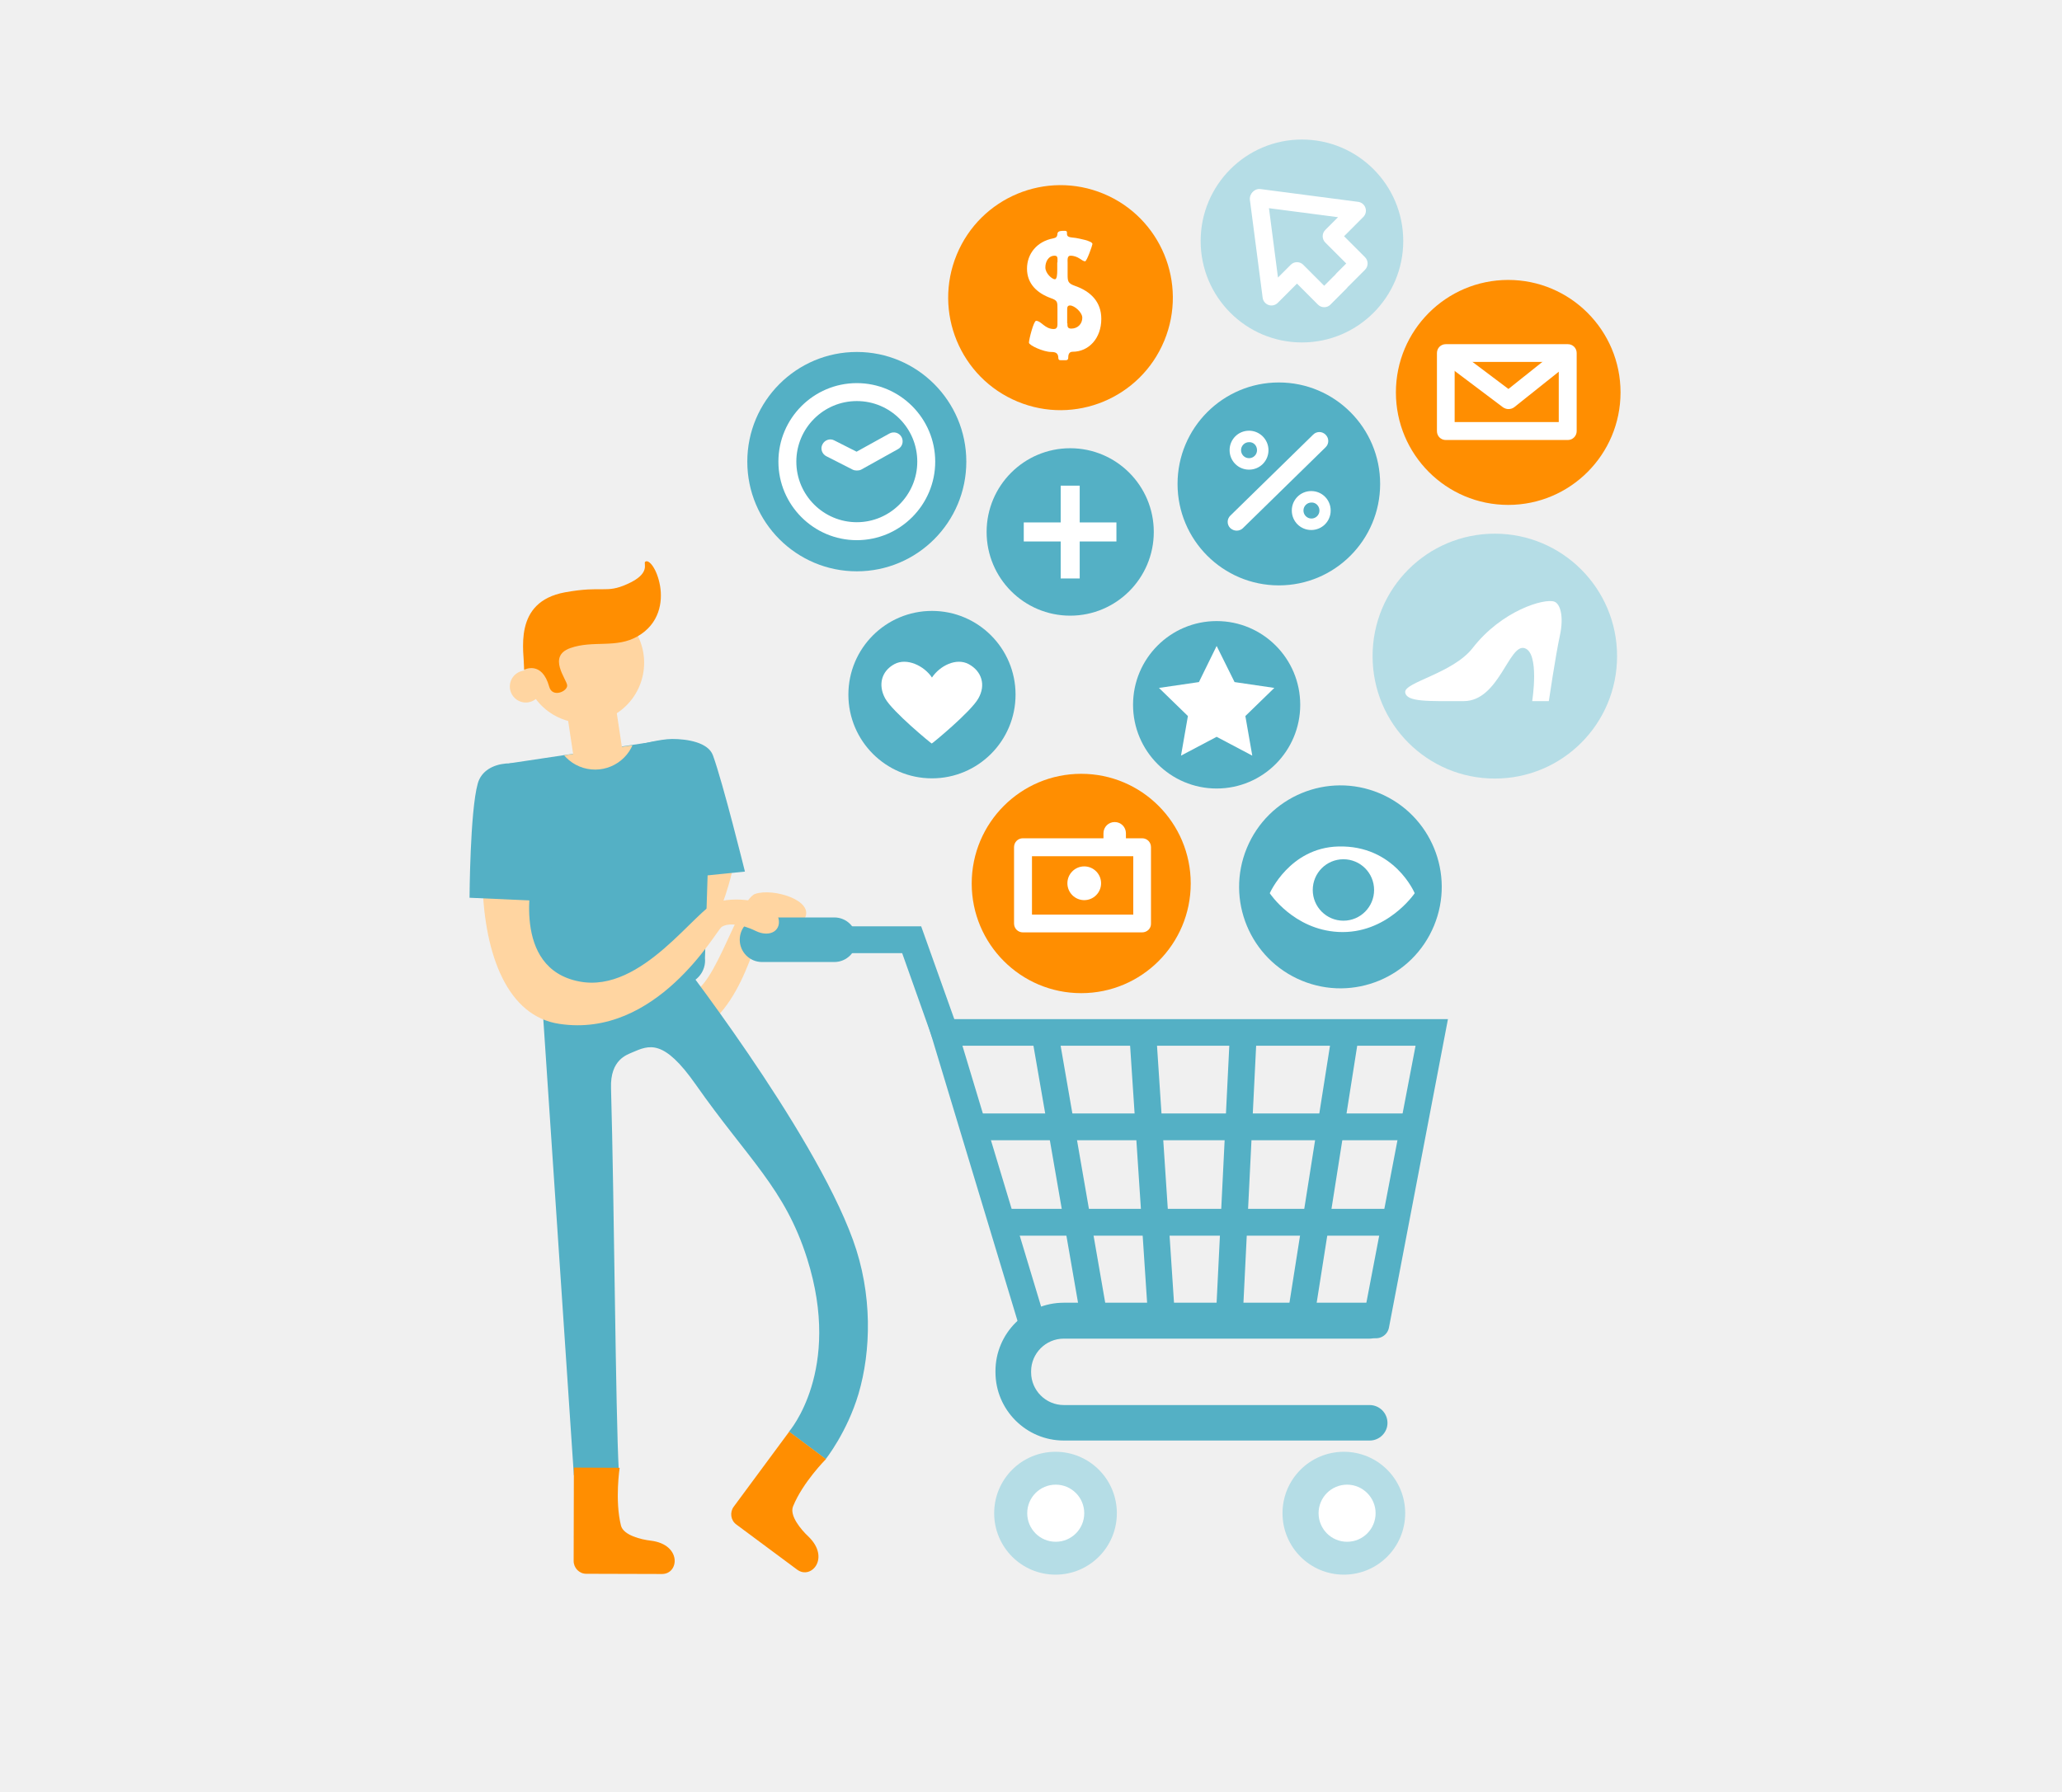
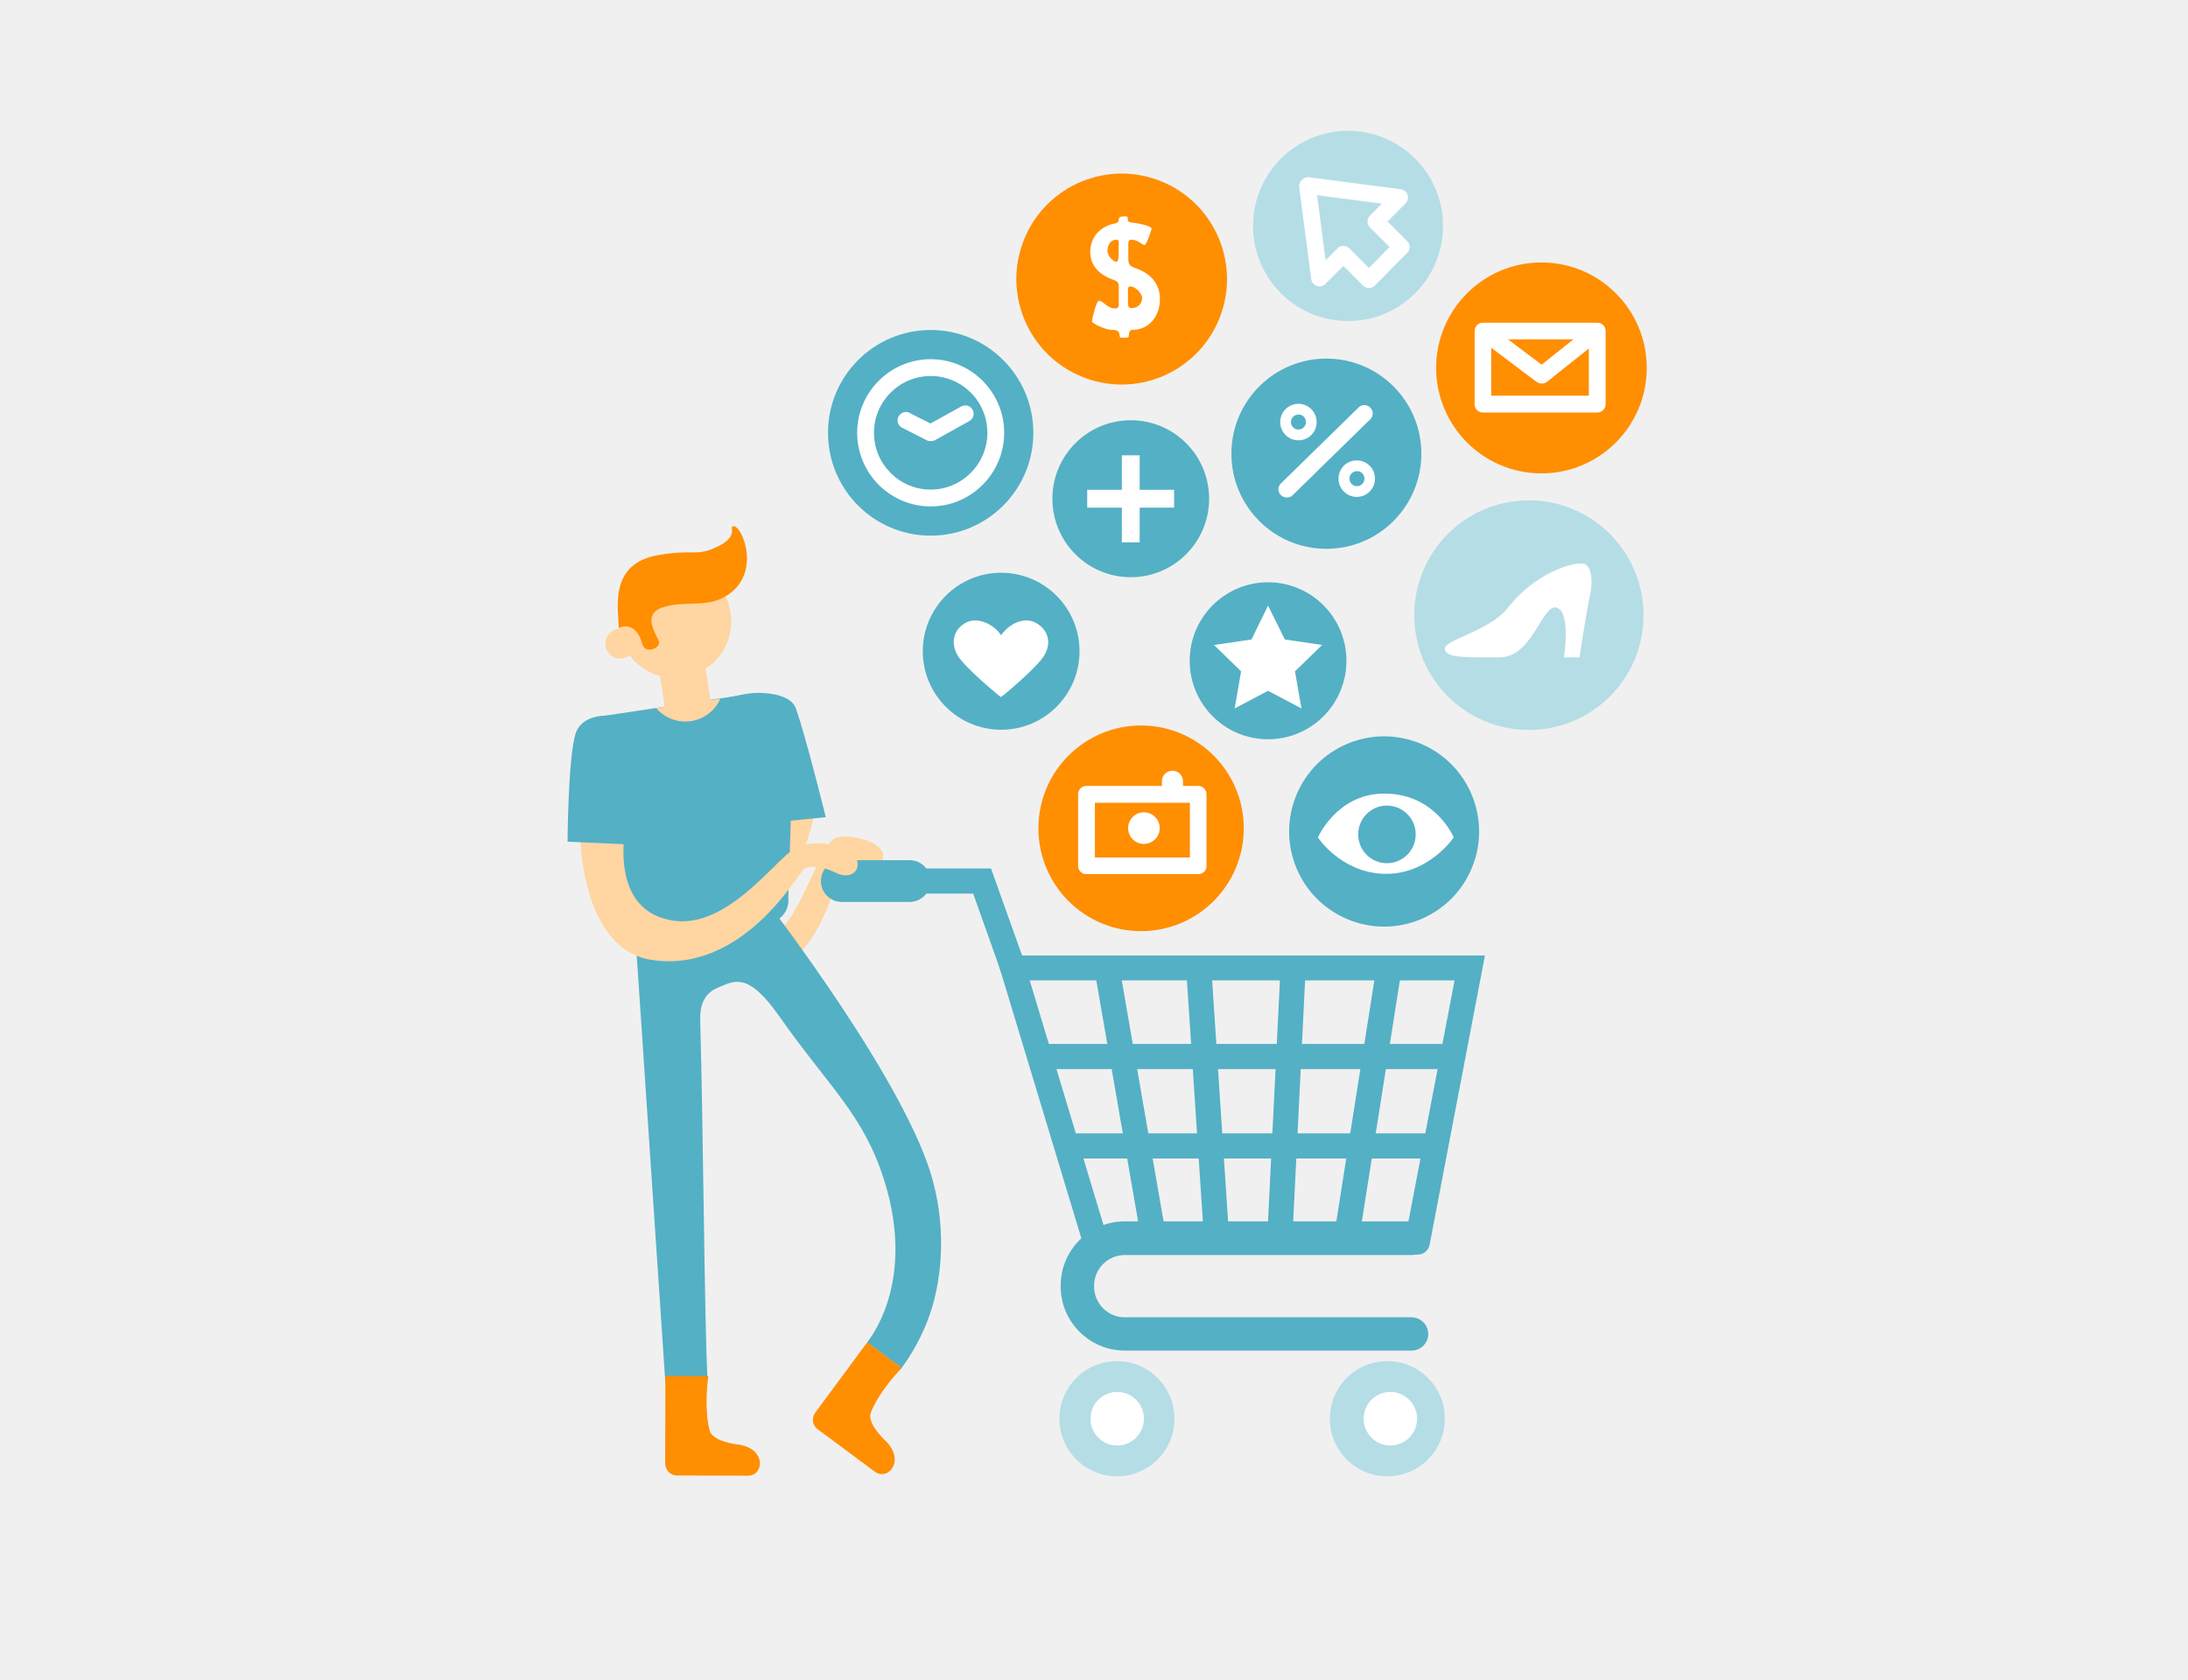
- <svg xmlns="http://www.w3.org/2000/svg" width="267" height="232" viewBox="0 0 267 232" fill="none">
+ <svg xmlns="http://www.w3.org/2000/svg" width="267" height="205" viewBox="0 0 267 232" fill="none">
  <path d="M88.767 111.896L95.031 111.7C95.031 111.7 94.64 114.501 92.822 118.928C91.675 121.701 85.215 126.352 88.599 128.369C91.955 130.386 95.395 116.574 97.8 115.762C100.121 114.977 105.463 116.602 104.205 118.928C102.946 121.253 99.59 118.647 98.807 119.712C98.024 120.777 95.451 133.496 88.208 133.972C80.992 134.448 78.112 130.778 79.538 127.22C80.964 123.662 88.767 111.896 88.767 111.896Z" fill="#FFD5A1" />
  <path d="M157.538 102.118C163.515 102.118 168.361 97.264 168.361 91.276C168.361 85.288 163.515 80.434 157.538 80.434C151.56 80.434 146.714 85.288 146.714 91.276C146.714 97.264 151.56 102.118 157.538 102.118Z" fill="#54B0C5" />
  <path d="M157.538 83.656L159.859 88.334L165.005 89.091L161.257 92.733L162.152 97.86L157.538 95.422L152.923 97.86L153.818 92.733L150.07 89.091L155.244 88.334L157.538 83.656Z" fill="white" />
  <path d="M120.677 100.801C126.655 100.801 131.5 95.947 131.5 89.959C131.5 83.971 126.655 79.117 120.677 79.117C114.7 79.117 109.854 83.971 109.854 89.959C109.854 95.947 114.7 100.801 120.677 100.801Z" fill="#54B0C5" />
  <path d="M125.432 86.009C123.81 85.14 121.684 86.233 120.677 87.746C119.67 86.233 117.433 85.14 115.811 86.009C114.105 86.933 113.686 88.726 114.608 90.435C115.531 92.144 120.649 96.347 120.649 96.291C120.649 96.347 125.767 92.144 126.69 90.435C127.669 88.726 127.138 86.933 125.432 86.009Z" fill="white" />
  <path d="M138.576 79.733C144.553 79.733 149.399 74.879 149.399 68.891C149.399 62.903 144.553 58.049 138.576 58.049C132.599 58.049 127.753 62.903 127.753 68.891C127.753 74.879 132.599 79.733 138.576 79.733Z" fill="#54B0C5" />
  <path d="M139.807 62.896H137.345V74.915H139.807V62.896Z" fill="white" />
  <path d="M144.561 67.658H132.563V70.124H144.561V67.658Z" fill="white" />
  <path d="M140.002 128.621C147.833 128.621 154.182 122.262 154.182 114.417C154.182 106.572 147.833 100.213 140.002 100.213C132.171 100.213 125.823 106.572 125.823 114.417C125.823 122.262 132.171 128.621 140.002 128.621Z" fill="#FF8E01" />
  <path d="M147.889 120.749H132.451C131.808 120.749 131.305 120.244 131.305 119.6V109.71C131.305 109.066 131.808 108.562 132.451 108.562H147.889C148.532 108.562 149.036 109.066 149.036 109.71V119.6C149.064 120.244 148.532 120.749 147.889 120.749ZM133.626 118.451H146.742V110.887H133.626V118.451Z" fill="white" />
  <path d="M142.575 114.389C142.575 115.594 141.596 116.574 140.394 116.574C139.191 116.574 138.212 115.594 138.212 114.389C138.212 113.184 139.191 112.204 140.394 112.204C141.596 112.204 142.575 113.184 142.575 114.389Z" fill="white" />
  <path d="M144.337 110.551C143.526 110.551 142.883 109.907 142.883 109.094V107.917C142.883 107.105 143.526 106.461 144.337 106.461C145.148 106.461 145.791 107.105 145.791 107.917V109.094C145.791 109.907 145.148 110.551 144.337 110.551Z" fill="white" />
  <path d="M178.709 62.672C178.709 69.928 172.835 75.811 165.592 75.811C158.349 75.811 152.476 69.928 152.476 62.672C152.476 55.416 158.349 49.532 165.592 49.532C172.835 49.532 178.709 55.416 178.709 62.672Z" fill="#54B0C5" />
  <path d="M160.138 68.723C159.831 68.723 159.551 68.611 159.299 68.387C158.852 67.939 158.852 67.21 159.327 66.762L170.039 56.284C170.486 55.836 171.213 55.836 171.661 56.312C172.108 56.76 172.108 57.489 171.633 57.937L160.922 68.415C160.726 68.611 160.418 68.723 160.138 68.723Z" fill="white" />
  <path d="M164.25 58.301C164.25 59.702 163.131 60.823 161.733 60.823C160.334 60.823 159.216 59.702 159.216 58.301C159.216 56.9 160.334 55.78 161.733 55.78C163.103 55.78 164.25 56.9 164.25 58.301Z" fill="white" />
  <path d="M172.304 66.118C172.304 67.518 171.186 68.639 169.787 68.639C168.389 68.639 167.27 67.518 167.27 66.118C167.27 64.717 168.389 63.596 169.787 63.596C171.186 63.596 172.304 64.717 172.304 66.118Z" fill="white" />
  <path d="M170.85 66.118C170.85 66.706 170.374 67.154 169.815 67.154C169.228 67.154 168.78 66.678 168.78 66.118C168.78 65.529 169.256 65.081 169.815 65.081C170.374 65.053 170.85 65.529 170.85 66.118Z" fill="#54B0C5" />
  <path d="M162.767 58.301C162.767 58.889 162.292 59.338 161.733 59.338C161.145 59.338 160.698 58.861 160.698 58.301C160.698 57.713 161.173 57.264 161.733 57.264C162.32 57.236 162.767 57.713 162.767 58.301Z" fill="#54B0C5" />
  <path d="M185.685 119.883C188.457 113.179 185.279 105.492 178.586 102.715C171.894 99.938 164.221 103.122 161.448 109.826C158.676 116.531 161.854 124.217 168.547 126.994C175.24 129.772 182.913 126.588 185.685 119.883Z" fill="#54B0C5" />
  <path d="M183.183 115.678C183.183 115.678 179.576 121.029 173.283 120.693C167.494 120.384 164.417 115.678 164.417 115.678C164.417 115.678 166.99 109.794 173.283 109.626C180.582 109.43 183.183 115.678 183.183 115.678Z" fill="white" />
  <path d="M177.926 115.258C177.926 117.443 176.164 119.236 173.954 119.236C171.773 119.236 169.983 117.471 169.983 115.258C169.983 113.072 171.745 111.279 173.954 111.279C176.136 111.279 177.926 113.044 177.926 115.258Z" fill="#54B0C5" />
  <path d="M150.758 44.124C153.831 36.69 150.308 28.168 142.887 25.089C135.467 22.01 126.959 25.54 123.885 32.973C120.812 40.407 124.335 48.929 131.756 52.008C139.177 55.087 147.684 51.557 150.758 44.124Z" fill="#FF8E01" />
  <path d="M136.926 40.035C136.926 39.11 136.954 38.914 136.059 38.606C134.297 37.962 132.983 36.757 132.983 34.796C132.983 32.863 134.269 31.266 136.367 30.873C136.702 30.79 136.898 30.733 136.926 30.257C136.954 29.865 137.541 29.893 137.849 29.893C138.212 29.893 138.157 30.061 138.157 30.313C138.157 30.79 138.772 30.733 139.303 30.817C139.583 30.873 141.457 31.182 141.457 31.602C141.457 31.742 140.73 33.843 140.506 33.843C140.086 33.843 139.639 33.115 138.604 33.115C138.157 33.115 138.24 33.731 138.24 34.011V35.58C138.24 36.421 138.296 36.701 139.163 37.009C141.261 37.737 142.603 39.11 142.603 41.295C142.603 43.845 140.953 45.554 138.884 45.554C138.492 45.554 138.324 45.834 138.324 46.282C138.324 46.73 138.045 46.647 137.653 46.647C137.318 46.647 137.038 46.73 137.038 46.338C137.01 45.75 136.73 45.582 136.115 45.582C135.108 45.582 133.234 44.713 133.234 44.377C133.234 43.957 133.85 41.548 134.157 41.548C134.828 41.548 135.276 42.612 136.451 42.612C136.982 42.612 136.926 42.108 136.926 41.744V40.035ZM136.926 33.983C136.926 33.479 137.01 33.115 136.562 33.115C135.751 33.115 135.36 33.899 135.36 34.628C135.36 35.44 136.255 36.169 136.59 36.169C136.87 36.169 136.898 35.496 136.898 34.992V33.983H136.926ZM138.212 41.856C138.212 42.276 138.212 42.556 138.716 42.556C139.583 42.556 140.142 41.912 140.142 41.155C140.142 40.455 139.135 39.559 138.548 39.559C138.157 39.559 138.185 39.895 138.185 40.259V41.856H138.212Z" fill="white" />
  <path d="M209.388 84.972C209.388 93.741 202.313 100.829 193.559 100.829C184.805 100.829 177.73 93.741 177.73 84.972C177.73 76.203 184.805 69.115 193.559 69.115C202.285 69.115 209.388 76.203 209.388 84.972Z" fill="#B5DDE6" />
  <path d="M201.25 77.912C202.005 78.164 202.536 79.761 201.977 82.339C201.418 84.916 200.551 90.8 200.551 90.8H198.397C198.397 90.8 199.404 84.496 197.39 83.936C195.377 83.375 194.09 90.8 189.532 90.8C184.945 90.8 182.092 90.94 181.953 89.651C181.813 88.362 188.105 87.214 190.678 83.936C194.454 79.061 199.963 77.464 201.25 77.912Z" fill="white" />
  <path d="M209.836 50.821C209.836 58.861 203.319 65.389 195.293 65.389C187.266 65.389 180.75 58.861 180.75 50.821C180.75 42.78 187.266 36.253 195.293 36.253C203.319 36.253 209.836 42.78 209.836 50.821Z" fill="#FF8E01" />
  <path d="M203.012 56.984H187.21C186.567 56.984 186.064 56.48 186.064 55.836V45.722C186.064 45.078 186.567 44.573 187.21 44.573H203.012C203.655 44.573 204.158 45.078 204.158 45.722V55.836C204.158 56.452 203.655 56.984 203.012 56.984ZM188.357 54.659H201.837V46.871H188.357V54.659Z" fill="white" />
  <path d="M195.321 52.978C195.069 52.978 194.845 52.894 194.622 52.754L186.511 46.647L187.91 44.797L195.321 50.373L202.285 44.825L203.711 46.647L196.048 52.754C195.852 52.894 195.601 52.978 195.321 52.978Z" fill="white" />
  <path d="M110.945 73.99C118.776 73.99 125.124 67.631 125.124 59.786C125.124 51.941 118.776 45.582 110.945 45.582C103.114 45.582 96.766 51.941 96.766 59.786C96.766 67.631 103.114 73.99 110.945 73.99Z" fill="#54B0C5" />
  <path d="M110.945 69.956C105.351 69.956 100.793 65.389 100.793 59.786C100.793 54.183 105.351 49.616 110.945 49.616C116.538 49.616 121.097 54.183 121.097 59.786C121.097 65.389 116.538 69.956 110.945 69.956ZM110.945 51.941C106.61 51.941 103.114 55.471 103.114 59.786C103.114 64.129 106.638 67.63 110.945 67.63C115.252 67.63 118.775 64.1 118.775 59.786C118.775 55.444 115.28 51.941 110.945 51.941Z" fill="white" />
  <path d="M110.945 60.935C110.777 60.935 110.581 60.907 110.413 60.823L107.001 59.086C106.442 58.805 106.19 58.105 106.498 57.545C106.778 56.984 107.477 56.732 108.036 57.04L110.917 58.497L115.168 56.144C115.727 55.836 116.426 56.032 116.734 56.592C117.042 57.153 116.846 57.853 116.286 58.161L111.504 60.823C111.336 60.907 111.141 60.935 110.945 60.935Z" fill="white" />
  <path d="M181.701 31.21C181.701 38.466 175.828 44.349 168.584 44.349C161.341 44.349 155.468 38.466 155.468 31.21C155.468 23.954 161.341 18.07 168.584 18.07C175.828 18.07 181.701 23.954 181.701 31.21Z" fill="#B5DDE6" />
  <path d="M171.465 39.783C171.157 39.783 170.878 39.67 170.654 39.446L167.941 36.729L165.452 39.222C165.145 39.531 164.669 39.642 164.278 39.502C163.858 39.362 163.55 38.998 163.495 38.55L161.844 25.887C161.761 25.27 162.208 24.682 162.851 24.598C163.467 24.514 164.054 24.962 164.138 25.607L165.48 35.944L167.13 34.291C167.354 34.067 167.634 33.955 167.941 33.955C168.249 33.955 168.529 34.067 168.752 34.291L171.465 37.009L172.724 35.748C173.171 35.3 173.898 35.3 174.346 35.748C174.793 36.197 174.793 36.925 174.346 37.373L172.248 39.474C172.052 39.67 171.773 39.783 171.465 39.783Z" fill="white" />
  <path d="M173.87 37.345C173.563 37.345 173.283 37.233 173.059 37.009C172.612 36.561 172.612 35.832 173.059 35.384L174.318 34.123L171.605 31.406C171.157 30.958 171.157 30.229 171.605 29.781L173.255 28.128L162.935 26.783C162.292 26.699 161.844 26.111 161.928 25.494C162.012 24.85 162.6 24.402 163.215 24.486L175.856 26.139C176.303 26.195 176.667 26.503 176.807 26.923C176.947 27.343 176.835 27.792 176.527 28.1L174.038 30.593L176.751 33.311C177.198 33.759 177.198 34.488 176.751 34.936L174.653 37.037C174.457 37.233 174.178 37.345 173.87 37.345Z" fill="white" />
  <path d="M87.201 123.102L69.889 125.119L74.308 191.069L80.125 190.48C79.706 182.972 79.538 155.629 79.118 140.892C79.007 137.222 81.188 136.606 81.859 136.298C84.069 135.345 85.914 134.504 90.081 140.444C96.877 150.137 101.632 153.892 104.512 162.997C109.099 177.481 102.163 185.409 102.163 185.409L106.917 188.967C106.917 188.967 109.686 185.493 111.168 180.507C112.791 174.988 113.014 167.619 110.441 160.559C105.184 146.103 87.201 123.102 87.201 123.102Z" fill="#54B0C5" />
  <path d="M80.237 190.088L74.308 190.06L74.28 202.163C74.28 203.059 75.007 203.816 75.902 203.816L85.719 203.844C87.956 203.844 88.292 200.034 84.292 199.529C83.034 199.389 80.713 198.829 80.405 197.568C79.594 194.29 80.237 190.088 80.237 190.088Z" fill="#FF8E01" />
  <path d="M106.945 188.967L102.191 185.409L95.004 195.131C94.472 195.859 94.612 196.896 95.339 197.428L103.226 203.284C105.044 204.628 107.561 201.743 104.652 198.969C103.729 198.101 102.191 196.28 102.694 195.075C103.953 191.965 106.945 188.967 106.945 188.967Z" fill="#FF8E01" />
  <path d="M88.459 127.501L71.651 129.097C69.917 129.266 68.379 128.005 68.211 126.268L63.625 102.23C63.457 100.493 64.716 98.952 66.449 98.784L86.25 95.814C89.606 95.731 91.871 98.672 92.039 100.409L91.284 124.083C91.452 125.792 90.193 127.332 88.459 127.501Z" fill="#54B0C5" />
  <path d="M82.586 96.487L83.677 114.165L96.458 112.876C96.458 112.876 93.633 101.446 92.319 97.832C91.704 96.123 88.963 95.702 87.033 95.702C85.439 95.702 82.586 96.487 82.586 96.487Z" fill="#54B0C5" />
  <path d="M79.209 87.999L72.904 88.952L74.39 98.814L80.695 97.86L79.209 87.999Z" fill="#FFD5A1" />
  <path d="M83.257 87.354C82.418 91.584 78.307 94.33 74.084 93.489C69.861 92.649 67.121 88.53 67.96 84.3C68.799 80.07 72.91 77.324 77.133 78.164C81.356 79.005 84.096 83.123 83.257 87.354Z" fill="#FFD5A1" />
  <path d="M70.113 89.315C69.889 90.436 68.799 91.164 67.68 90.94C66.561 90.716 65.834 89.623 66.058 88.502C66.281 87.382 67.372 86.653 68.491 86.877C69.61 87.102 70.337 88.166 70.113 89.315Z" fill="#FFD5A1" />
  <path d="M177.366 186.558H137.737C132.871 186.558 128.899 182.58 128.899 177.705V177.565C128.899 172.69 132.871 168.712 137.737 168.712H177.338C178.625 168.712 179.659 169.748 179.659 171.037C179.659 172.326 178.625 173.363 177.338 173.363H137.737C135.416 173.363 133.514 175.268 133.514 177.593V177.733C133.514 180.058 135.416 181.963 137.737 181.963H177.338C178.625 181.963 179.659 183 179.659 184.289C179.659 185.521 178.625 186.558 177.366 186.558Z" fill="#54B0C5" />
  <path d="M133.71 173.307C132.955 173.307 132.283 172.83 132.06 172.074L119.95 131.983H187.49L179.855 171.906C179.687 172.858 178.764 173.475 177.814 173.279C176.863 173.11 176.247 172.186 176.443 171.233L183.295 135.429H124.621L135.36 171.037C135.64 171.962 135.108 172.914 134.213 173.194C134.045 173.279 133.878 173.307 133.71 173.307Z" fill="#54B0C5" />
  <path d="M122.299 135.457C121.6 135.457 120.929 135.009 120.677 134.308L116.818 123.438H108.092C107.141 123.438 106.358 122.654 106.358 121.701C106.358 120.749 107.141 119.964 108.092 119.964H119.279L123.977 133.132C124.285 134.028 123.837 135.037 122.915 135.345C122.691 135.429 122.495 135.457 122.299 135.457Z" fill="#54B0C5" />
  <path d="M108.036 124.587H98.667C97.073 124.587 95.787 123.298 95.787 121.701C95.787 120.104 97.073 118.816 98.667 118.816H108.036C109.63 118.816 110.917 120.104 110.917 121.701C110.917 123.298 109.63 124.587 108.036 124.587Z" fill="#54B0C5" />
  <path d="M144.617 195.971C144.617 200.37 141.065 203.928 136.674 203.928C132.283 203.928 128.732 200.37 128.732 195.971C128.732 191.573 132.283 188.015 136.674 188.015C141.065 188.015 144.617 191.573 144.617 195.971Z" fill="#B5DDE6" />
  <path d="M181.953 195.971C181.953 200.37 178.401 203.928 174.01 203.928C169.619 203.928 166.067 200.37 166.067 195.971C166.067 191.573 169.619 188.015 174.01 188.015C178.401 188.015 181.953 191.573 181.953 195.971Z" fill="#B5DDE6" />
  <path d="M140.394 195.971C140.394 198.017 138.744 199.67 136.702 199.67C134.661 199.67 133.011 198.017 133.011 195.971C133.011 193.926 134.661 192.273 136.702 192.273C138.744 192.273 140.394 193.926 140.394 195.971Z" fill="white" />
  <path d="M178.121 195.971C178.121 198.017 176.471 199.67 174.43 199.67C172.388 199.67 170.738 198.017 170.738 195.971C170.738 193.926 172.388 192.273 174.43 192.273C176.443 192.273 178.121 193.926 178.121 195.971Z" fill="white" />
  <path d="M141.68 172.354C140.841 172.354 140.114 171.766 139.974 170.925L133.822 135.457C133.654 134.504 134.297 133.608 135.22 133.44C136.171 133.272 137.066 133.916 137.234 134.841L143.386 170.309C143.554 171.261 142.911 172.158 141.988 172.326C141.876 172.354 141.792 172.354 141.68 172.354Z" fill="#54B0C5" />
  <path d="M150.35 171.57C149.455 171.57 148.672 170.869 148.616 169.945L146.295 134.841C146.239 133.888 146.966 133.048 147.917 132.992C148.868 132.908 149.707 133.664 149.763 134.617L152.084 169.721C152.14 170.673 151.413 171.514 150.462 171.57C150.434 171.57 150.378 171.57 150.35 171.57Z" fill="#54B0C5" />
  <path d="M168.445 172.354C168.361 172.354 168.277 172.354 168.165 172.326C167.214 172.186 166.571 171.289 166.711 170.337L172.304 134.869C172.444 133.916 173.339 133.272 174.29 133.412C175.241 133.552 175.884 134.448 175.744 135.401L170.151 170.869C170.011 171.738 169.284 172.354 168.445 172.354Z" fill="#54B0C5" />
  <path d="M159.216 171.57C159.188 171.57 159.16 171.57 159.132 171.57C158.181 171.514 157.426 170.701 157.482 169.749L159.216 134.645C159.271 133.692 160.082 132.936 161.033 132.992C161.984 133.048 162.711 133.86 162.683 134.813L160.949 169.917C160.894 170.869 160.11 171.57 159.216 171.57Z" fill="#54B0C5" />
  <path d="M181.533 147.672H126.103C125.152 147.672 124.369 146.888 124.369 145.935C124.369 144.982 125.152 144.198 126.103 144.198H181.533C182.484 144.198 183.267 144.982 183.267 145.935C183.267 146.888 182.484 147.672 181.533 147.672Z" fill="#54B0C5" />
  <path d="M179.603 160.027H130.717C129.766 160.027 128.983 159.243 128.983 158.29C128.983 157.337 129.766 156.553 130.717 156.553H179.603C180.554 156.553 181.337 157.337 181.337 158.29C181.337 159.243 180.554 160.027 179.603 160.027Z" fill="#54B0C5" />
  <path d="M62.478 114.501C62.478 114.501 68.938 112.372 68.938 113.044C68.938 113.717 66.114 125.399 75.007 127.108C83.201 128.705 90.193 117.527 92.906 116.798C95.787 116.014 100.038 116.798 100.709 118.619C101.38 120.441 99.758 121.505 97.828 120.553C95.898 119.6 94.109 119.516 93.409 120.076C92.682 120.637 85.019 134.505 72.434 132.599C65.694 131.619 62.758 123.662 62.478 114.501Z" fill="#FFD5A1" />
  <mask id="mask0_5_1088" style="mask-type:luminance" maskUnits="userSpaceOnUse" x="63" y="95" width="30" height="35">
    <path d="M88.459 127.501L71.651 129.097C69.917 129.266 68.379 128.005 68.211 126.268L63.625 102.23C63.457 100.493 64.716 98.952 66.449 98.784L87.816 95.646C89.55 95.478 91.871 98.672 92.039 100.409L91.284 124.083C91.452 125.792 90.193 127.332 88.459 127.501Z" fill="white" />
  </mask>
  <g mask="url(#mask0_5_1088)">
    <path d="M82.251 95.394C81.691 98.28 78.895 100.129 76.042 99.569C73.162 99.008 71.316 96.207 71.875 93.349C72.434 90.463 75.231 88.614 78.112 89.175C80.964 89.735 82.81 92.537 82.251 95.394Z" fill="#FFD5A1" />
  </g>
  <path d="M69.554 100.073C73.022 104.163 70.868 116.714 70.868 116.714L60.8 116.266C60.8 116.266 60.856 105.06 61.863 101.474C62.786 98.14 68.071 98.364 69.554 100.073Z" fill="#54B0C5" />
  <path d="M67.876 86.737C67.876 84.412 66.338 77.968 73.161 76.708C78.112 75.811 78.419 76.904 81.216 75.643C84.32 74.27 83.285 72.981 83.537 72.757C84.013 72.365 85.075 73.654 85.467 75.867C85.83 77.968 85.383 80.77 82.586 82.395C79.79 84.02 76.825 82.871 73.833 83.936C70.84 85 73.385 87.97 73.441 88.754C73.497 89.539 71.539 90.407 71.12 88.951C70.169 85.505 67.876 86.737 67.876 86.737Z" fill="#FF8E01" />
</svg>
